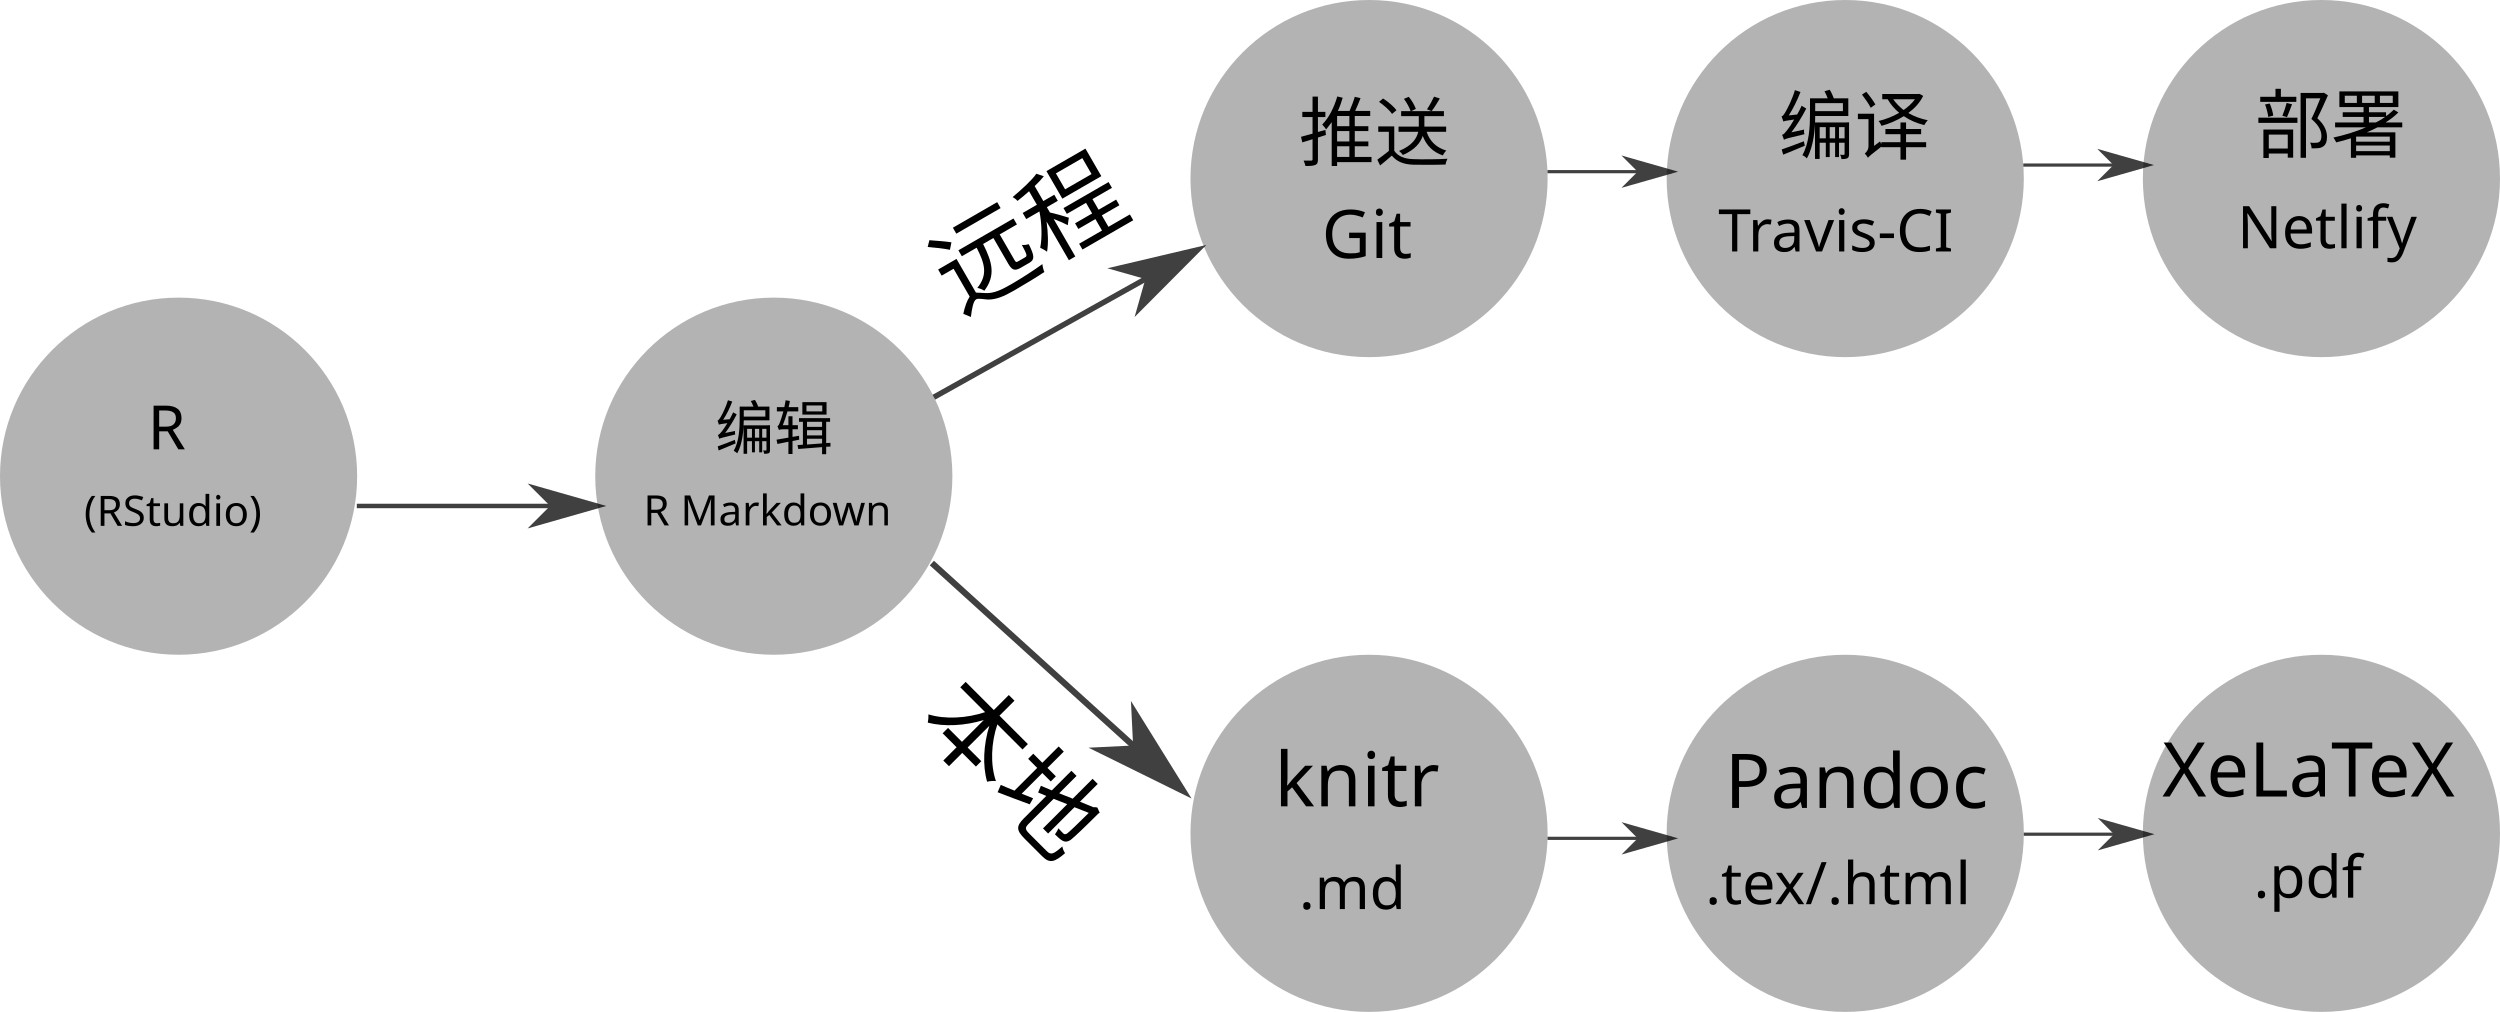
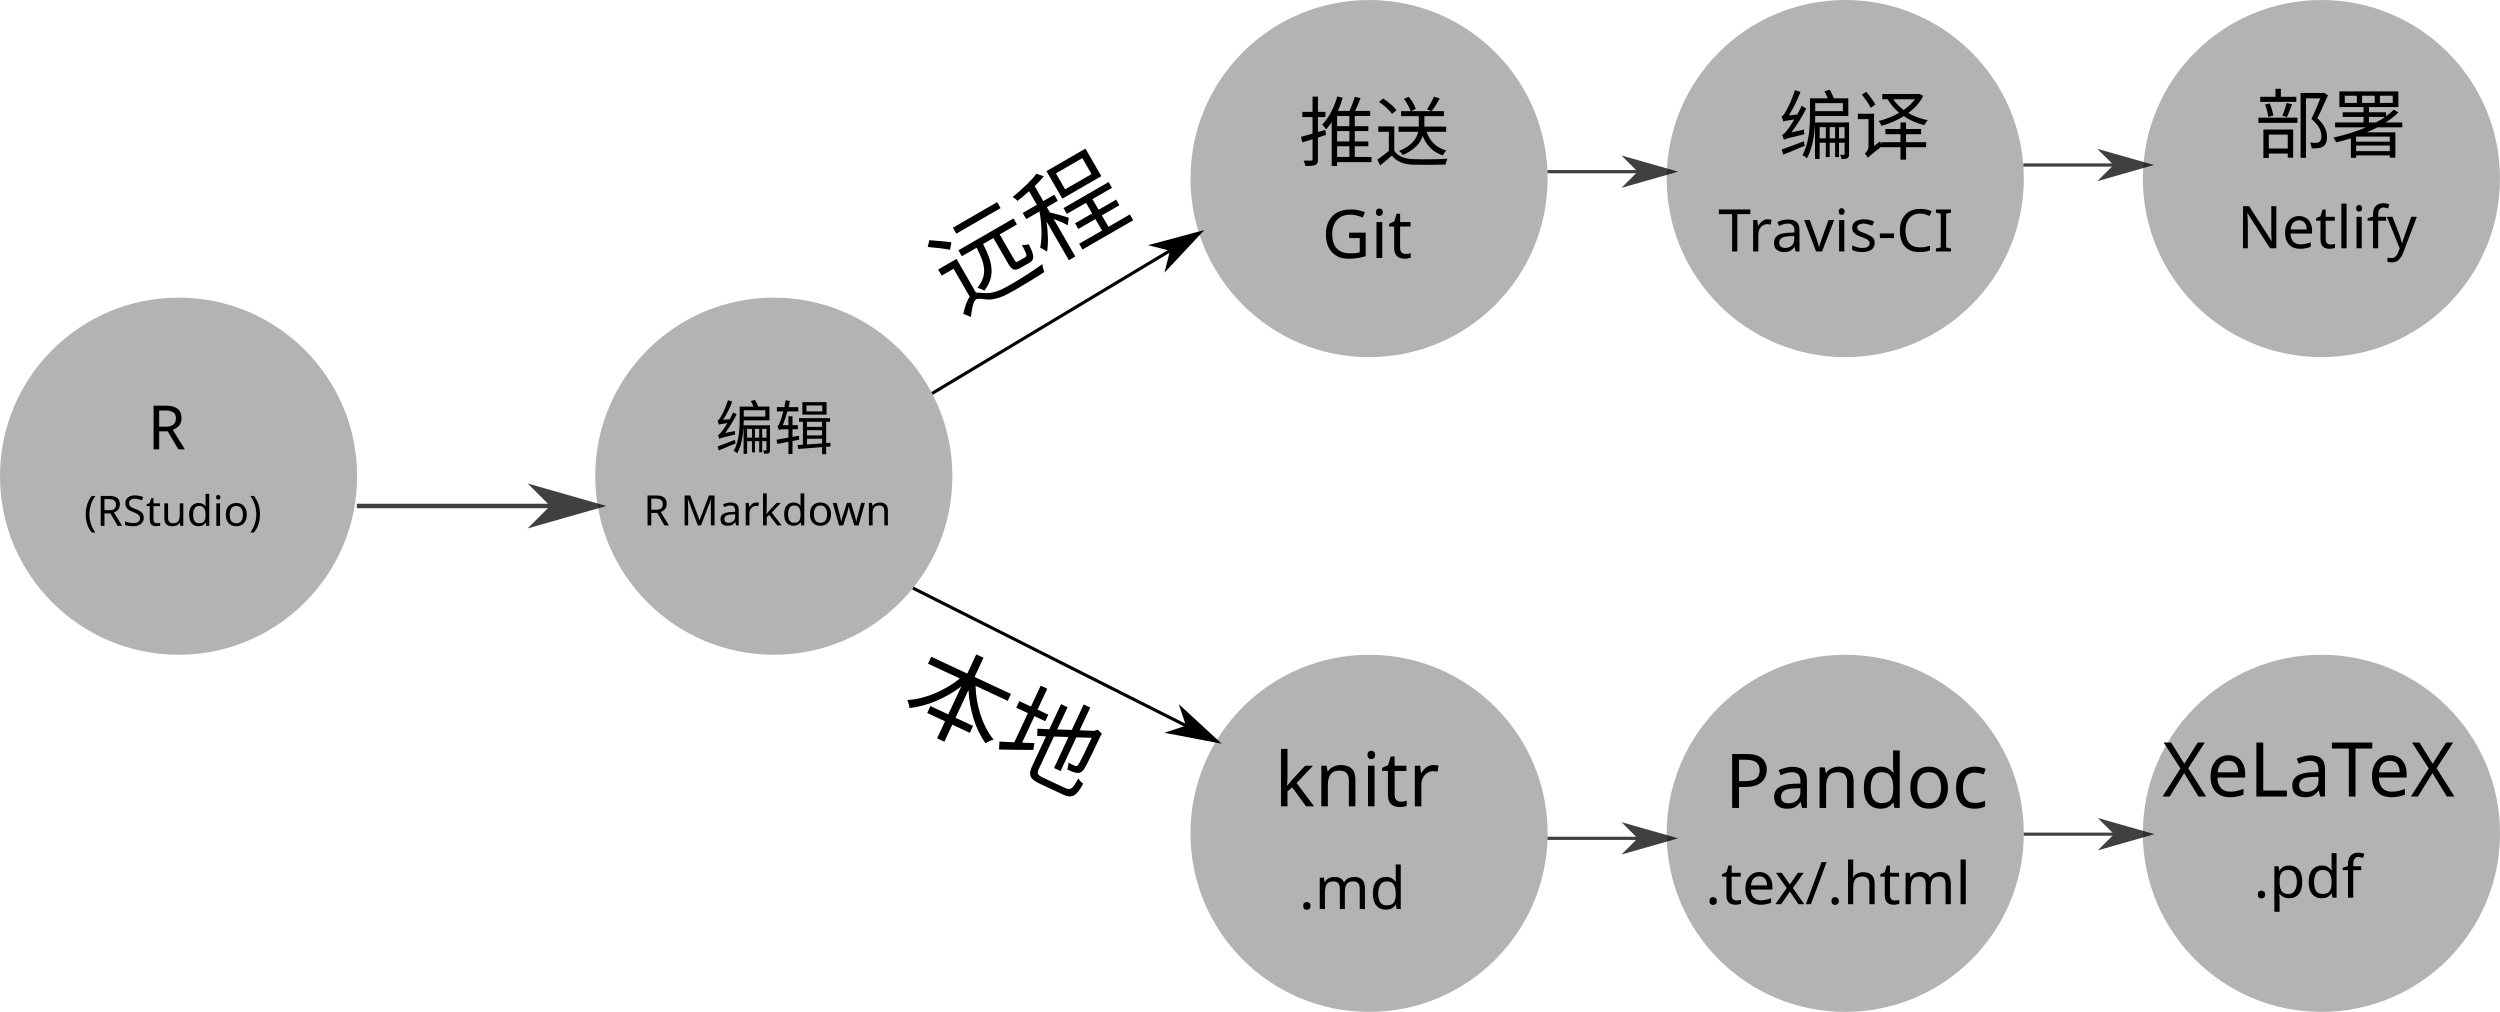
- <svg xmlns="http://www.w3.org/2000/svg" width="210mm" height="85mm" viewBox="0 0 210 85" version="1.1" id="svg8">
-   <defs id="defs2">
-     <marker orient="auto" refY="0.0" refX="0.0" id="Arrow1Lend" style="overflow:visible;">
-       <path id="path8267" d="M 0.0,0.0 L 5.0,-5.0 L -12.5,0.0 L 5.0,5.0 L 0.0,0.0 z " style="fill-rule:evenodd;stroke:#000000;stroke-width:1pt;stroke-opacity:1;fill:#000000;fill-opacity:1" transform="scale(0.8) rotate(180) translate(12.5,0)" />
+ <svg xmlns="http://www.w3.org/2000/svg" width="210mm" height="85mm" version="1.1" viewBox="0 0 210 85">
+   <defs>
+     <marker id="marker6237" overflow="visible" orient="auto">
+       <path transform="scale(.8) rotate(180) translate(12.5)" d="m0 0 5-5-17.5 5 17.5 5-5-5z" fill-rule="evenodd" stroke="#000" stroke-width="1pt" />
    </marker>
-     <meshgradient id="meshgradient8210" gradientUnits="userSpaceOnUse" x="0" y="212">
-       <meshrow id="meshrow8212">
-         <meshpatch id="meshpatch8214">
-           <stop path="c 70,0  140,0  210,0" style="stop-color:#ffffff;stop-opacity:1" id="stop8216" />
-           <stop path="c 0,28.333  0,56.667  0,85" style="stop-color:#000000;stop-opacity:1" id="stop8218" />
-           <stop path="c -70,0  -140,0  -210,0" style="stop-color:#ffffff;stop-opacity:1" id="stop8220" />
-           <stop path="c 0,-28.333  0,-56.667  0,-85" style="stop-color:#000000;stop-opacity:1" id="stop8222" />
+     <marker id="marker5891" overflow="visible" orient="auto">
+       <path transform="scale(.8) rotate(180) translate(12.5)" d="m0 0 5-5-17.5 5 17.5 5-5-5z" fill-rule="evenodd" stroke="#000" stroke-width="1pt" />
+     </marker>
+     <marker id="Arrow1Lend" overflow="visible" orient="auto">
+       <path transform="scale(.8) rotate(180) translate(12.5)" d="m0 0 5-5-17.5 5 17.5 5-5-5z" fill-rule="evenodd" stroke="#000" stroke-width="1pt" />
+     </marker>
+     <marker id="Arrow1Lend-0" overflow="visible" orient="auto">
+       <path transform="matrix(-.8 0 0 -.8 -10 0)" d="m0 0 5-5-17.5 5 17.5 5z" fill-rule="evenodd" stroke="#000" stroke-width="1pt" />
+     </marker>
+     <marker id="Arrow1Lend-0-0" overflow="visible" orient="auto">
+       <path transform="matrix(-.8 0 0 -.8 -10 0)" d="m0 0 5-5-17.5 5 17.5 5z" fill-rule="evenodd" stroke="#000" stroke-width="1pt" />
+     </marker>
+     <marker id="Arrow1Lend-0-3" overflow="visible" orient="auto">
+       <path transform="matrix(-.8 0 0 -.8 -10 0)" d="m0 0 5-5-17.5 5 17.5 5z" fill-rule="evenodd" stroke="#000" stroke-width="1pt" />
+     </marker>
+     <marker id="Arrow1Lend-0-4" overflow="visible" orient="auto">
+       <path transform="matrix(-.8 0 0 -.8 -10 0)" d="m0 0 5-5-17.5 5 17.5 5z" fill-rule="evenodd" stroke="#000" stroke-width="1pt" />
+     </marker>
+     <meshgradient id="meshgradient902" x="0" y="212" gradientUnits="userSpaceOnUse">
+       <meshrow>
+         <meshpatch>
+           <stop stop-color="#fff" path="c 70,0  140,0  210,0" />
+           <stop path="c 0,28.333  0,56.667  0,85" />
+           <stop stop-color="#fff" path="c -70,0  -140,0  -210,0" />
+           <stop path="c 0,-28.333  0,-56.667  0,-85" />
        </meshpatch>
      </meshrow>
    </meshgradient>
-     <marker orient="auto" refY="0" refX="0" id="Arrow1Lend-9" style="overflow:visible">
-       <path id="path8267-6" d="M 0,0 5,-5 -12.5,0 5,5 Z" style="fill:#000000;fill-opacity:1;fill-rule:evenodd;stroke:#000000;stroke-width:1pt;stroke-opacity:1" transform="matrix(-0.8,0,0,-0.8,-10,0)" />
-     </marker>
-     <marker orient="auto" refY="0" refX="0" id="Arrow1Lend-7" style="overflow:visible">
-       <path id="path8267-2" d="M 0,0 5,-5 -12.5,0 5,5 Z" style="fill:#000000;fill-opacity:1;fill-rule:evenodd;stroke:#000000;stroke-width:1pt;stroke-opacity:1" transform="matrix(-0.8,0,0,-0.8,-10,0)" />
-     </marker>
-     <marker orient="auto" refY="0" refX="0" id="Arrow1Lend-0" style="overflow:visible">
-       <path id="path8267-8" d="M 0,0 5,-5 -12.5,0 5,5 Z" style="fill:#000000;fill-opacity:1;fill-rule:evenodd;stroke:#000000;stroke-width:1pt;stroke-opacity:1" transform="matrix(-0.8,0,0,-0.8,-10,0)" />
-     </marker>
-     <marker orient="auto" refY="0" refX="0" id="Arrow1Lend-0-0" style="overflow:visible">
-       <path id="path8267-8-7" d="M 0,0 5,-5 -12.5,0 5,5 Z" style="fill:#000000;fill-opacity:1;fill-rule:evenodd;stroke:#000000;stroke-width:1pt;stroke-opacity:1" transform="matrix(-0.8,0,0,-0.8,-10,0)" />
-     </marker>
-     <marker orient="auto" refY="0" refX="0" id="Arrow1Lend-0-3" style="overflow:visible">
-       <path id="path8267-8-4" d="M 0,0 5,-5 -12.5,0 5,5 Z" style="fill:#000000;fill-opacity:1;fill-rule:evenodd;stroke:#000000;stroke-width:1pt;stroke-opacity:1" transform="matrix(-0.8,0,0,-0.8,-10,0)" />
-     </marker>
-     <marker orient="auto" refY="0" refX="0" id="Arrow1Lend-0-4" style="overflow:visible">
-       <path id="path8267-8-0" d="M 0,0 5,-5 -12.5,0 5,5 Z" style="fill:#000000;fill-opacity:1;fill-rule:evenodd;stroke:#000000;stroke-width:1pt;stroke-opacity:1" transform="matrix(-0.8,0,0,-0.8,-10,0)" />
-     </marker>
+     <meshgradient id="meshgradient916" x="0" y="212" gradientUnits="userSpaceOnUse">
+       <meshrow>
+         <meshpatch>
+           <stop stop-color="#fff" path="c 70,0  140,0  210,0" />
+           <stop path="c 0,28.333  0,56.667  0,85" />
+           <stop stop-color="#fff" path="c -70,0  -140,0  -210,0" />
+           <stop path="c 0,-28.333  0,-56.667  0,-85" />
+         </meshpatch>
+       </meshrow>
+     </meshgradient>
  </defs>
-   <g id="layer1" transform="translate(0,-212)">
-     <g id="g12515">
-       <g style="fill-opacity:1;fill:url(#meshgradient8210)" id="g6853">
-         <g style="fill-opacity:1.0" id="g4641" transform="translate(0,5)">
-           <circle r="15" style="fill:#b3b3b3;stroke-width:0.102;fill-opacity:1.0" cy="247" cx="15" id="path14" />
-           <text id="text4556" y="244.745" x="7.059" style="font-style:normal;font-variant:normal;font-weight:normal;font-stretch:normal;font-size:5.138px;line-height:1.25;font-family:sans-serif;-inkscape-font-specification:'sans-serif, Normal';font-variant-ligatures:normal;font-variant-caps:normal;font-variant-numeric:lining-nums;font-feature-settings:normal;text-align:start;letter-spacing:0px;word-spacing:0px;writing-mode:lr-tb;text-anchor:start;fill:#000000;fill-opacity:1.0;stroke:none;stroke-width:0.128" xml:space="preserve">
-             <tspan style="font-style:normal;font-variant:normal;font-weight:normal;font-stretch:normal;font-size:5.138px;font-family:sans-serif;-inkscape-font-specification:'sans-serif, Normal';font-variant-ligatures:normal;font-variant-caps:normal;font-variant-numeric:lining-nums;font-feature-settings:normal;text-align:start;writing-mode:lr-tb;text-anchor:start;stroke-width:0.128;fill-opacity:1.0" y="244.745" x="7.059" id="tspan4554">    R</tspan>
-             <tspan id="tspan4558" style="font-style:normal;font-variant:normal;font-weight:normal;font-stretch:normal;font-size:3.528px;font-family:sans-serif;-inkscape-font-specification:'sans-serif, Normal';font-variant-ligatures:normal;font-variant-caps:normal;font-variant-numeric:lining-nums;font-feature-settings:normal;text-align:start;writing-mode:lr-tb;text-anchor:start;stroke-width:0.128;fill-opacity:1.0" y="251.168" x="7.059">(RStudio)</tspan>
-           </text>
-         </g>
-         <circle id="path14-1" cx="65" cy="252" style="fill:#b3b3b3;stroke-width:0.102;fill-opacity:1.0" r="15" />
-         <text xml:space="preserve" style="font-style:normal;font-weight:normal;font-size:6.678px;line-height:1.25;font-family:sans-serif;letter-spacing:0px;word-spacing:0px;fill:#000000;fill-opacity:1.0;stroke:none;stroke-width:0.167" x="54.051" y="256.132" id="text4577">
-           <tspan id="tspan4575" x="54.051" y="256.132" style="font-size:3.528px;stroke-width:0.167;fill-opacity:1.0">R Markdown</tspan>
-         </text>
-         <text xml:space="preserve" style="font-style:normal;font-weight:normal;font-size:10.583px;line-height:1.25;font-family:sans-serif;letter-spacing:0px;word-spacing:0px;fill:#000000;fill-opacity:1.0;stroke:none;stroke-width:0.265" x="60.087" y="249.76" id="text4581">
-           <tspan id="tspan4579" x="60.087" y="249.76" style="font-size:4.939px;stroke-width:0.265;fill-opacity:1.0">编辑</tspan>
-         </text>
-         <circle id="path14-4" cx="115" cy="227" style="fill:#b3b3b3;stroke-width:0.102;fill-opacity:1.0" r="15" />
-         <circle id="path14-4-9" cx="155" cy="227" style="fill:#b3b3b3;stroke-width:0.102;fill-opacity:1.0" r="15" />
-         <circle id="path14-4-8" cx="195" cy="227" style="fill:#b3b3b3;stroke-width:0.102;fill-opacity:1.0" r="15" />
-         <circle id="path14-4-88" cx="115" cy="282" style="fill:#b3b3b3;stroke-width:0.102;fill-opacity:1.0" r="15" />
-         <circle id="path14-4-2" cx="155" cy="282" style="fill:#b3b3b3;stroke-width:0.102;fill-opacity:1.0" r="15" />
-         <circle id="path14-4-6" cx="195" cy="282" style="fill:#b3b3b3;stroke-width:0.102;fill-opacity:1.0" r="15" />
-         <g style="fill-opacity:1.0" id="g4770">
-           <text id="text4700" y="225.446" x="109.112" style="font-style:normal;font-weight:normal;font-size:10.583px;line-height:1.25;font-family:sans-serif;letter-spacing:0px;word-spacing:0px;fill:#000000;fill-opacity:1.0;stroke:none;stroke-width:0.265" xml:space="preserve">
-             <tspan style="font-size:6.35px;stroke-width:0.265;fill-opacity:1.0" y="225.446" x="109.112" id="tspan4698">推送</tspan>
-           </text>
-           <text id="text4704" y="233.671" x="111.031" style="font-style:normal;font-weight:normal;font-size:10.583px;line-height:1.25;font-family:sans-serif;letter-spacing:0px;word-spacing:0px;fill:#000000;fill-opacity:1.0;stroke:none;stroke-width:0.265" xml:space="preserve">
-             <tspan style="font-size:5.644px;stroke-width:0.265;fill-opacity:1.0" y="233.671" x="111.031" id="tspan4702">Git</tspan>
-           </text>
-           <text id="text4708" y="224.898" x="149.413" style="font-style:normal;font-weight:normal;font-size:10.583px;line-height:1.25;font-family:sans-serif;letter-spacing:0px;word-spacing:0px;fill:#000000;fill-opacity:1.0;stroke:none;stroke-width:0.265" xml:space="preserve">
-             <tspan style="font-size:6.35px;stroke-width:0.265;fill-opacity:1.0" y="224.898" x="149.413" id="tspan4706">编译</tspan>
-           </text>
-           <text id="text4712" y="233.123" x="144.341" style="font-style:normal;font-weight:normal;font-size:10.583px;line-height:1.25;font-family:sans-serif;letter-spacing:0px;word-spacing:0px;fill:#000000;fill-opacity:1.0;stroke:none;stroke-width:0.265" xml:space="preserve">
-             <tspan style="font-size:4.939px;stroke-width:0.265;fill-opacity:1.0" y="233.123" x="144.341" id="tspan4710">Travis-CI</tspan>
-           </text>
-           <text id="text4716" y="224.761" x="189.439" style="font-style:normal;font-weight:normal;font-size:10.583px;line-height:1.25;font-family:sans-serif;letter-spacing:0px;word-spacing:0px;fill:#000000;fill-opacity:1.0;stroke:none;stroke-width:0.265" xml:space="preserve">
-             <tspan style="font-size:6.35px;stroke-width:0.265;fill-opacity:1.0" y="224.761" x="189.439" id="tspan4714">部署</tspan>
-           </text>
-           <text id="text4720" y="232.849" x="187.931" style="font-style:normal;font-weight:normal;font-size:10.583px;line-height:1.25;font-family:sans-serif;letter-spacing:0px;word-spacing:0px;fill:#000000;fill-opacity:1.0;stroke:none;stroke-width:0.265" xml:space="preserve">
-             <tspan style="font-size:4.939px;stroke-width:0.265;fill-opacity:1.0" y="232.849" x="187.931" id="tspan4718">Netlify</tspan>
-           </text>
-           <text id="text4724" y="279.728" x="107.056" style="font-style:normal;font-weight:normal;font-size:10.583px;line-height:1.25;font-family:sans-serif;letter-spacing:0px;word-spacing:0px;fill:#000000;fill-opacity:1.0;stroke:none;stroke-width:0.265" xml:space="preserve">
-             <tspan style="font-size:6.35px;stroke-width:0.265;fill-opacity:1.0" y="279.728" x="107.056" id="tspan4722">knitr</tspan>
-           </text>
-           <text id="text4728" y="288.364" x="109.112" style="font-style:normal;font-weight:normal;font-size:10.583px;line-height:1.25;font-family:sans-serif;letter-spacing:0px;word-spacing:0px;fill:#000000;fill-opacity:1.0;stroke:none;stroke-width:0.265" xml:space="preserve">
-             <tspan style="font-size:4.939px;stroke-width:0.265;fill-opacity:1.0" y="288.364" x="109.112" id="tspan4726">.md</tspan>
-           </text>
-           <text id="text4732" y="279.866" x="144.889" style="font-style:normal;font-weight:normal;font-size:10.583px;line-height:1.25;font-family:sans-serif;letter-spacing:0px;word-spacing:0px;fill:#000000;fill-opacity:1.0;stroke:none;stroke-width:0.265" xml:space="preserve">
-             <tspan style="font-size:6.35px;stroke-width:0.265;fill-opacity:1.0" y="279.866" x="144.889" id="tspan4730">Pandoc</tspan>
-           </text>
-           <text id="text4736" y="287.953" x="143.244" style="font-style:normal;font-weight:normal;font-size:10.583px;line-height:1.25;font-family:sans-serif;letter-spacing:0px;word-spacing:0px;fill:#000000;fill-opacity:1.0;stroke:none;stroke-width:0.265" xml:space="preserve">
-             <tspan style="font-size:4.939px;stroke-width:0.265;fill-opacity:1.0" y="287.953" x="143.244" id="tspan4734">.tex/.html</tspan>
-           </text>
-           <text id="text4740" y="278.906" x="181.625" style="font-style:normal;font-weight:normal;font-size:10.583px;line-height:1.25;font-family:sans-serif;letter-spacing:0px;word-spacing:0px;fill:#000000;fill-opacity:1.0;stroke:none;stroke-width:0.265" xml:space="preserve">
-             <tspan style="font-size:6.35px;stroke-width:0.265;fill-opacity:1.0" y="278.906" x="181.625" id="tspan4738">XeLaTeX</tspan>
-           </text>
-           <text id="text4744" y="287.405" x="189.302" style="font-style:normal;font-weight:normal;font-size:10.583px;line-height:1.25;font-family:sans-serif;letter-spacing:0px;word-spacing:0px;fill:#000000;fill-opacity:1.0;stroke:none;stroke-width:0.265" xml:space="preserve">
-             <tspan style="font-size:4.939px;stroke-width:0.265;fill-opacity:1.0" y="287.405" x="189.302" id="tspan4742">.pdf</tspan>
-           </text>
-         </g>
-         <text xml:space="preserve" style="font-style:normal;font-weight:normal;font-size:10.583px;line-height:1.25;font-family:sans-serif;letter-spacing:0px;word-spacing:0px;fill:#000000;fill-opacity:1.0;stroke:none;stroke-width:0.265" x="-49.434" y="246.761" id="text4803" transform="rotate(-30)">
-           <tspan id="tspan4801" x="-49.434" y="246.761" style="font-size:8.467px;stroke-width:0.265;fill-opacity:1.0">远程</tspan>
-         </text>
-         <text xml:space="preserve" style="font-style:normal;font-weight:normal;font-size:10.583px;line-height:1.25;font-family:sans-serif;letter-spacing:0px;word-spacing:0px;fill:#000000;fill-opacity:1.0;stroke:none;stroke-width:0.265" x="247.22" y="138.379" id="text4807" transform="rotate(45)">
-           <tspan id="tspan4805" x="247.22" y="138.379" style="font-size:8.467px;stroke-width:0.265;fill-opacity:1.0">本地</tspan>
+   <g transform="translate(0,-212)">
+     <g>
+       <g transform="translate(0,5)">
+         <circle cx="15" cy="247" r="15" fill="#b3b3b3" stroke-width=".102" />
+         <text x="7.059" y="244.745" fill="#000000" font-family="sans-serif" letter-spacing="0px" stroke-width=".128" word-spacing="0px" style="font-feature-settings:normal;font-variant-caps:normal;font-variant-ligatures:normal;font-variant-numeric:lining-nums;line-height:1.25" xml:space="preserve">
+           <tspan x="7.059" y="244.745" font-size="5.138px" style="font-feature-settings:normal;font-variant-caps:normal;font-variant-ligatures:normal;font-variant-numeric:lining-nums">    R</tspan>
+           <tspan x="7.059" y="251.168" font-size="3.528px" style="font-feature-settings:normal;font-variant-caps:normal;font-variant-ligatures:normal;font-variant-numeric:lining-nums">(RStudio)</tspan>
        </text>
      </g>
-       <path id="path8260" d="m 29.972,254.5 c 0,0 20.238,0 20.238,0" style="opacity:0.75;fill:none;stroke:#000000;stroke-width:0.372;stroke-linecap:butt;stroke-linejoin:round;stroke-miterlimit:3;stroke-dasharray:none;stroke-opacity:1;marker-end:url(#Arrow1Lend)" />
-       <path id="path8260-0" d="m 78.445,245.366 c 0,0 22.102,-12.351 22.102,-12.351" style="opacity:0.75;fill:none;stroke:#000000;stroke-width:0.462;stroke-linecap:butt;stroke-linejoin:round;stroke-miterlimit:3;stroke-dasharray:none;stroke-opacity:1;marker-end:url(#Arrow1Lend-9)" />
-       <path id="path8260-08" d="m 78.277,259.296 c 0,0 21.062,19.098 21.062,19.098" style="opacity:0.75;fill:none;stroke:#000000;stroke-width:0.522;stroke-linecap:butt;stroke-linejoin:round;stroke-miterlimit:3;stroke-dasharray:none;stroke-opacity:1;marker-end:url(#Arrow1Lend-7)" />
-       <path id="path8260-1" d="m 129.989,226.42 c 0,0 10.456,0 10.456,0" style="opacity:0.75;fill:none;stroke:#000000;stroke-width:0.268;stroke-linecap:butt;stroke-linejoin:round;stroke-miterlimit:3;stroke-dasharray:none;stroke-opacity:1;marker-end:url(#Arrow1Lend-0)" />
-       <path id="path8260-1-0" d="m 169.957,225.864 c 0,0 10.456,0 10.456,0" style="opacity:0.75;fill:none;stroke:#000000;stroke-width:0.268;stroke-linecap:butt;stroke-linejoin:round;stroke-miterlimit:3;stroke-dasharray:none;stroke-opacity:1;marker-end:url(#Arrow1Lend-0-0)" />
-       <path id="path8260-1-4" d="m 129.994,282.422 c 0,0 10.456,0 10.456,0" style="opacity:0.75;fill:none;stroke:#000000;stroke-width:0.268;stroke-linecap:butt;stroke-linejoin:round;stroke-miterlimit:3;stroke-dasharray:none;stroke-opacity:1;marker-end:url(#Arrow1Lend-0-3)" />
-       <path id="path8260-1-8" d="m 170,282.073 c 0,0 10.456,0 10.456,0" style="opacity:0.75;fill:none;stroke:#000000;stroke-width:0.268;stroke-linecap:butt;stroke-linejoin:round;stroke-miterlimit:3;stroke-dasharray:none;stroke-opacity:1;marker-end:url(#Arrow1Lend-0-4)" />
+       <circle cx="65" cy="252" r="15" fill="#b3b3b3" stroke-width=".102" />
+       <text x="54.051" y="256.132" fill="#000000" font-family="sans-serif" font-size="6.678px" letter-spacing="0px" stroke-width=".167" word-spacing="0px" style="line-height:1.25" xml:space="preserve">
+         <tspan x="54.051" y="256.132" font-size="3.528px" stroke-width=".167">R Markdown</tspan>
+       </text>
+       <text x="60.087" y="249.76" fill="#000000" font-family="sans-serif" font-size="10.583px" letter-spacing="0px" stroke-width=".265" word-spacing="0px" style="line-height:1.25" xml:space="preserve">
+         <tspan x="60.087" y="249.76" font-size="4.939px" stroke-width=".265">编辑</tspan>
+       </text>
+     </g>
+     <g fill="#b3b3b3">
+       <circle cx="115" cy="227" r="15" stroke-width=".102" />
+       <circle cx="155" cy="227" r="15" stroke-width=".102" />
+       <circle cx="195" cy="227" r="15" stroke-width=".102" />
+       <circle cx="115" cy="282" r="15" stroke-width=".102" />
+       <circle cx="155" cy="282" r="15" stroke-width=".102" />
+       <circle cx="195" cy="282" r="15" stroke-width=".102" />
+     </g>
+     <g fill="#000000" font-family="sans-serif" font-size="10.583px" letter-spacing="0px" stroke-width=".265" word-spacing="0px">
+       <text x="109.112" y="225.446" style="line-height:1.25" xml:space="preserve">
+         <tspan x="109.112" y="225.446" font-size="6.35px" stroke-width=".265">推送</tspan>
+       </text>
+       <text x="111.031" y="233.671" style="line-height:1.25" xml:space="preserve">
+         <tspan x="111.031" y="233.671" font-size="5.644px" stroke-width=".265">Git</tspan>
+       </text>
+       <text x="149.413" y="224.898" style="line-height:1.25" xml:space="preserve">
+         <tspan x="149.413" y="224.898" font-size="6.35px" stroke-width=".265">编译</tspan>
+       </text>
+       <text x="144.341" y="233.123" style="line-height:1.25" xml:space="preserve">
+         <tspan x="144.341" y="233.123" font-size="4.939px" stroke-width=".265">Travis-CI</tspan>
+       </text>
+       <text x="189.439" y="224.761" style="line-height:1.25" xml:space="preserve">
+         <tspan x="189.439" y="224.761" font-size="6.35px" stroke-width=".265">部署</tspan>
+       </text>
+       <text x="187.931" y="232.849" style="line-height:1.25" xml:space="preserve">
+         <tspan x="187.931" y="232.849" font-size="4.939px" stroke-width=".265">Netlify</tspan>
+       </text>
+       <text x="107.056" y="279.728" style="line-height:1.25" xml:space="preserve">
+         <tspan x="107.056" y="279.728" font-size="6.35px" stroke-width=".265">knitr</tspan>
+       </text>
+       <text x="109.112" y="288.364" style="line-height:1.25" xml:space="preserve">
+         <tspan x="109.112" y="288.364" font-size="4.939px" stroke-width=".265">.md</tspan>
+       </text>
+       <text x="144.889" y="279.866" style="line-height:1.25" xml:space="preserve">
+         <tspan x="144.889" y="279.866" font-size="6.35px" stroke-width=".265">Pandoc</tspan>
+       </text>
+       <text x="143.244" y="287.953" style="line-height:1.25" xml:space="preserve">
+         <tspan x="143.244" y="287.953" font-size="4.939px" stroke-width=".265">.tex/.html</tspan>
+       </text>
+       <text x="181.625" y="278.906" style="line-height:1.25" xml:space="preserve">
+         <tspan x="181.625" y="278.906" font-size="6.35px" stroke-width=".265">XeLaTeX</tspan>
+       </text>
+       <text x="189.302" y="287.405" style="line-height:1.25" xml:space="preserve">
+         <tspan x="189.302" y="287.405" font-size="4.939px" stroke-width=".265">.pdf</tspan>
+       </text>
+       <text transform="rotate(-30)" x="-49.434" y="246.761" style="line-height:1.25" xml:space="preserve">
+         <tspan x="-49.434" y="246.761" font-size="8.467px" stroke-width=".265">远程</tspan>
+       </text>
+       <text transform="rotate(25)" x="183.256" y="214.406" style="line-height:1.25" xml:space="preserve">
+         <tspan x="183.256" y="214.406" font-size="8.467px" stroke-width=".265">本地</tspan>
+       </text>
+     </g>
+     <g fill="none" stroke="#000">
+       <g stroke-linejoin="round" stroke-miterlimit="3">
+         <path d="m29.972 254.5h20.238" marker-end="url(#Arrow1Lend)" opacity=".75" stroke-width=".372" />
+         <g stroke-width=".268">
+           <path d="m129.99 226.42h10.456" marker-end="url(#Arrow1Lend-0)" opacity=".75" />
+           <path d="m169.96 225.86h10.456" marker-end="url(#Arrow1Lend-0-0)" opacity=".75" />
+           <path d="m129.99 282.42h10.456" marker-end="url(#Arrow1Lend-0-3)" opacity=".75" />
+           <path d="m170 282.07h10.456" marker-end="url(#Arrow1Lend-0-4)" opacity=".75" />
+         </g>
+       </g>
+       <path d="m78.294 245.05 22.427-13.459" marker-end="url(#marker5891)" stroke-width=".265px" />
+       <path d="m76.688 261.4 25.475 12.839" marker-end="url(#marker6237)" stroke-width=".265px" />
    </g>
  </g>
</svg>
